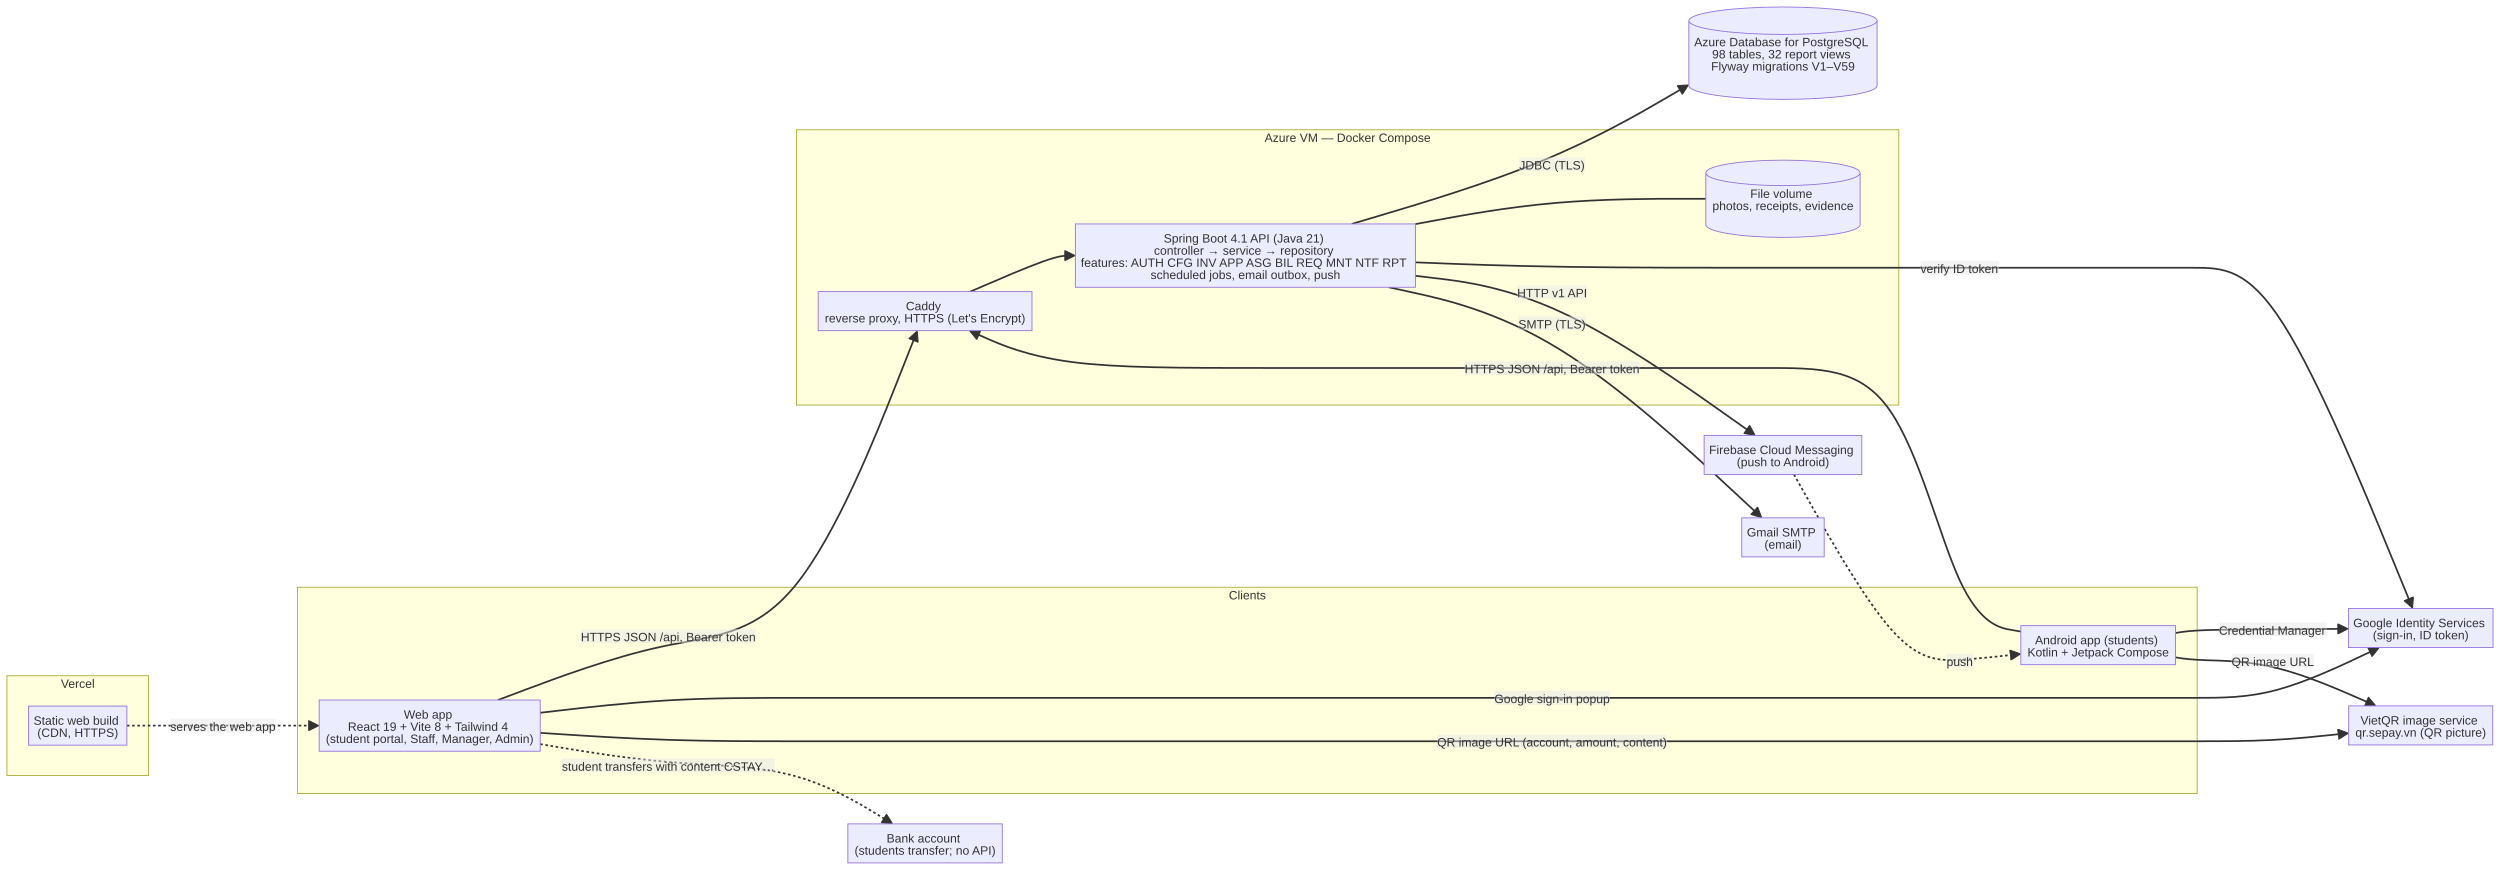
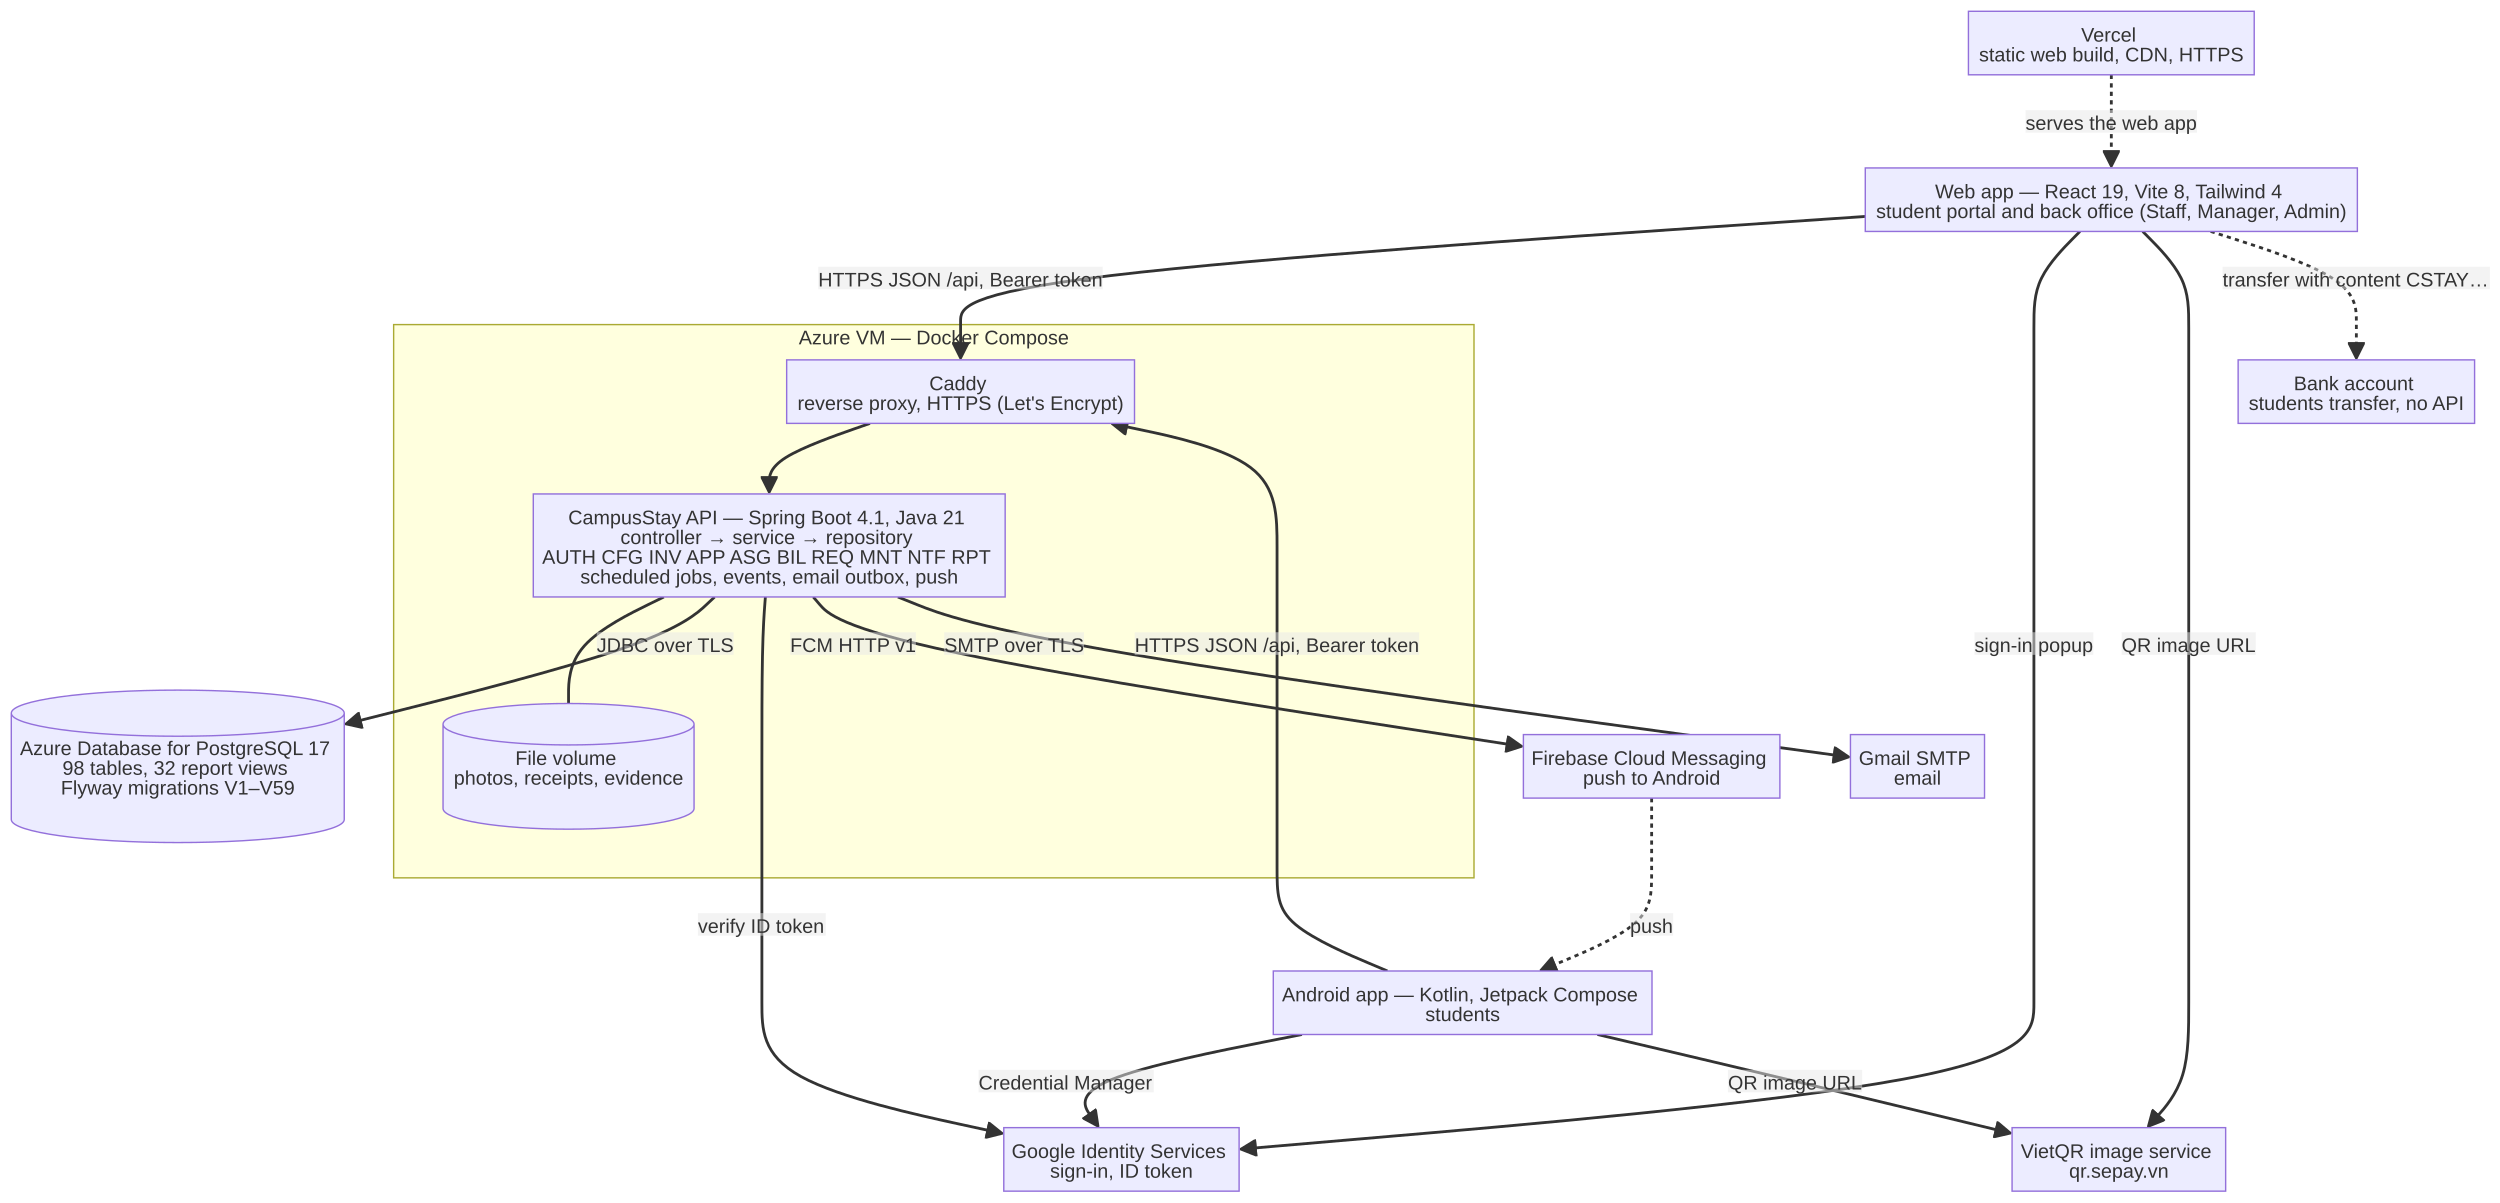
- <svg xmlns="http://www.w3.org/2000/svg" id="dgbvxiis1beo" width="2881.578" height="1002.633" viewBox="-8 -8 2881.578 1002.633" role="graphics-document document" aria-roledescription="flowchart-v2">
-   <style>#dgbvxiis1beo{font-family:Arial;font-size:14px;fill:#333;}#dgbvxiis1beo .error-icon{fill:#552222;}#dgbvxiis1beo .error-text{fill:#552222;stroke:#552222;}#dgbvxiis1beo .edge-thickness-normal{stroke-width:2px;}#dgbvxiis1beo .edge-thickness-thick{stroke-width:3.5px;}#dgbvxiis1beo .edge-pattern-solid{stroke-dasharray:0;}#dgbvxiis1beo .edge-pattern-dashed{stroke-dasharray:3;}#dgbvxiis1beo .edge-pattern-dotted{stroke-dasharray:2;}#dgbvxiis1beo .marker{fill:#333333;stroke:#333333;}#dgbvxiis1beo .marker.cross{stroke:#333333;}#dgbvxiis1beo svg{font-family:Arial;font-size:14px;}#dgbvxiis1beo .label{font-family:Arial;color:#333;}#dgbvxiis1beo .cluster-label text{fill:#333;}#dgbvxiis1beo .cluster-label span,#dgbvxiis1beo p{color:#333;}#dgbvxiis1beo .label text,#dgbvxiis1beo span,#dgbvxiis1beo p{fill:#333;color:#333;}#dgbvxiis1beo .node rect,#dgbvxiis1beo .node circle,#dgbvxiis1beo .node ellipse,#dgbvxiis1beo .node polygon,#dgbvxiis1beo .node path{fill:#ECECFF;stroke:#9370DB;stroke-width:1px;}#dgbvxiis1beo .flowchart-label text{text-anchor:middle;}#dgbvxiis1beo .node .katex path{fill:#000;stroke:#000;stroke-width:1px;}#dgbvxiis1beo .node .label{text-align:center;}#dgbvxiis1beo .node.clickable{cursor:pointer;}#dgbvxiis1beo .arrowheadPath{fill:#333333;}#dgbvxiis1beo .edgePath .path{stroke:#333333;stroke-width:2.0px;}#dgbvxiis1beo .flowchart-link{stroke:#333333;fill:none;}#dgbvxiis1beo .edgeLabel{background-color:#e8e8e8;text-align:center;}#dgbvxiis1beo .edgeLabel rect{opacity:0.5;background-color:#e8e8e8;fill:#e8e8e8;}#dgbvxiis1beo .labelBkg{background-color:rgba(232, 232, 232, 0.5);}#dgbvxiis1beo .cluster rect{fill:#ffffde;stroke:#aaaa33;stroke-width:1px;}#dgbvxiis1beo .cluster text{fill:#333;}#dgbvxiis1beo .cluster span,#dgbvxiis1beo p{color:#333;}#dgbvxiis1beo div.mermaidTooltip{position:absolute;text-align:center;max-width:200px;padding:2px;font-family:Arial;font-size:12px;background:hsl(80, 100%, 96.275%);border:1px solid #aaaa33;border-radius:2px;pointer-events:none;z-index:100;}#dgbvxiis1beo .flowchartTitleText{text-anchor:middle;font-size:18px;fill:#333;}#dgbvxiis1beo :root{--mermaid-font-family:Arial;}</style>
+ <svg xmlns="http://www.w3.org/2000/svg" id="d7f7d8n44zr3" width="1771.448" height="852.025" viewBox="-8 -8 1771.448 852.025" role="graphics-document document" aria-roledescription="flowchart-v2">
+   <style>#d7f7d8n44zr3{font-family:Arial;font-size:14px;fill:#333;}#d7f7d8n44zr3 .error-icon{fill:#552222;}#d7f7d8n44zr3 .error-text{fill:#552222;stroke:#552222;}#d7f7d8n44zr3 .edge-thickness-normal{stroke-width:2px;}#d7f7d8n44zr3 .edge-thickness-thick{stroke-width:3.5px;}#d7f7d8n44zr3 .edge-pattern-solid{stroke-dasharray:0;}#d7f7d8n44zr3 .edge-pattern-dashed{stroke-dasharray:3;}#d7f7d8n44zr3 .edge-pattern-dotted{stroke-dasharray:2;}#d7f7d8n44zr3 .marker{fill:#333333;stroke:#333333;}#d7f7d8n44zr3 .marker.cross{stroke:#333333;}#d7f7d8n44zr3 svg{font-family:Arial;font-size:14px;}#d7f7d8n44zr3 .label{font-family:Arial;color:#333;}#d7f7d8n44zr3 .cluster-label text{fill:#333;}#d7f7d8n44zr3 .cluster-label span,#d7f7d8n44zr3 p{color:#333;}#d7f7d8n44zr3 .label text,#d7f7d8n44zr3 span,#d7f7d8n44zr3 p{fill:#333;color:#333;}#d7f7d8n44zr3 .node rect,#d7f7d8n44zr3 .node circle,#d7f7d8n44zr3 .node ellipse,#d7f7d8n44zr3 .node polygon,#d7f7d8n44zr3 .node path{fill:#ECECFF;stroke:#9370DB;stroke-width:1px;}#d7f7d8n44zr3 .flowchart-label text{text-anchor:middle;}#d7f7d8n44zr3 .node .katex path{fill:#000;stroke:#000;stroke-width:1px;}#d7f7d8n44zr3 .node .label{text-align:center;}#d7f7d8n44zr3 .node.clickable{cursor:pointer;}#d7f7d8n44zr3 .arrowheadPath{fill:#333333;}#d7f7d8n44zr3 .edgePath .path{stroke:#333333;stroke-width:2.0px;}#d7f7d8n44zr3 .flowchart-link{stroke:#333333;fill:none;}#d7f7d8n44zr3 .edgeLabel{background-color:#e8e8e8;text-align:center;}#d7f7d8n44zr3 .edgeLabel rect{opacity:0.5;background-color:#e8e8e8;fill:#e8e8e8;}#d7f7d8n44zr3 .labelBkg{background-color:rgba(232, 232, 232, 0.5);}#d7f7d8n44zr3 .cluster rect{fill:#ffffde;stroke:#aaaa33;stroke-width:1px;}#d7f7d8n44zr3 .cluster text{fill:#333;}#d7f7d8n44zr3 .cluster span,#d7f7d8n44zr3 p{color:#333;}#d7f7d8n44zr3 div.mermaidTooltip{position:absolute;text-align:center;max-width:200px;padding:2px;font-family:Arial;font-size:12px;background:hsl(80, 100%, 96.275%);border:1px solid #aaaa33;border-radius:2px;pointer-events:none;z-index:100;}#d7f7d8n44zr3 .flowchartTitleText{text-anchor:middle;font-size:18px;fill:#333;}#d7f7d8n44zr3 :root{--mermaid-font-family:Arial;}</style>
  <g>
-     <marker id="dgbvxiis1beo_flowchart-pointEnd" class="marker flowchart" viewBox="0 0 10 10" refX="6" refY="5" markerUnits="userSpaceOnUse" markerWidth="12" markerHeight="12" orient="auto">
+     <marker id="d7f7d8n44zr3_flowchart-pointEnd" class="marker flowchart" viewBox="0 0 10 10" refX="6" refY="5" markerUnits="userSpaceOnUse" markerWidth="12" markerHeight="12" orient="auto">
      <path d="M 0 0 L 10 5 L 0 10 z" class="arrowMarkerPath" style="stroke-width: 1; stroke-dasharray: 1, 0;" />
    </marker>
-     <marker id="dgbvxiis1beo_flowchart-pointStart" class="marker flowchart" viewBox="0 0 10 10" refX="4.5" refY="5" markerUnits="userSpaceOnUse" markerWidth="12" markerHeight="12" orient="auto">
+     <marker id="d7f7d8n44zr3_flowchart-pointStart" class="marker flowchart" viewBox="0 0 10 10" refX="4.5" refY="5" markerUnits="userSpaceOnUse" markerWidth="12" markerHeight="12" orient="auto">
      <path d="M 0 5 L 10 10 L 10 0 z" class="arrowMarkerPath" style="stroke-width: 1; stroke-dasharray: 1, 0;" />
    </marker>
-     <marker id="dgbvxiis1beo_flowchart-circleEnd" class="marker flowchart" viewBox="0 0 10 10" refX="11" refY="5" markerUnits="userSpaceOnUse" markerWidth="11" markerHeight="11" orient="auto">
+     <marker id="d7f7d8n44zr3_flowchart-circleEnd" class="marker flowchart" viewBox="0 0 10 10" refX="11" refY="5" markerUnits="userSpaceOnUse" markerWidth="11" markerHeight="11" orient="auto">
      <circle cx="5" cy="5" r="5" class="arrowMarkerPath" style="stroke-width: 1; stroke-dasharray: 1, 0;" />
    </marker>
-     <marker id="dgbvxiis1beo_flowchart-circleStart" class="marker flowchart" viewBox="0 0 10 10" refX="-1" refY="5" markerUnits="userSpaceOnUse" markerWidth="11" markerHeight="11" orient="auto">
+     <marker id="d7f7d8n44zr3_flowchart-circleStart" class="marker flowchart" viewBox="0 0 10 10" refX="-1" refY="5" markerUnits="userSpaceOnUse" markerWidth="11" markerHeight="11" orient="auto">
      <circle cx="5" cy="5" r="5" class="arrowMarkerPath" style="stroke-width: 1; stroke-dasharray: 1, 0;" />
    </marker>
-     <marker id="dgbvxiis1beo_flowchart-crossEnd" class="marker cross flowchart" viewBox="0 0 11 11" refX="12" refY="5.2" markerUnits="userSpaceOnUse" markerWidth="11" markerHeight="11" orient="auto">
+     <marker id="d7f7d8n44zr3_flowchart-crossEnd" class="marker cross flowchart" viewBox="0 0 11 11" refX="12" refY="5.2" markerUnits="userSpaceOnUse" markerWidth="11" markerHeight="11" orient="auto">
      <path d="M 1,1 l 9,9 M 10,1 l -9,9" class="arrowMarkerPath" style="stroke-width: 2; stroke-dasharray: 1, 0;" />
    </marker>
-     <marker id="dgbvxiis1beo_flowchart-crossStart" class="marker cross flowchart" viewBox="0 0 11 11" refX="-1" refY="5.2" markerUnits="userSpaceOnUse" markerWidth="11" markerHeight="11" orient="auto">
+     <marker id="d7f7d8n44zr3_flowchart-crossStart" class="marker cross flowchart" viewBox="0 0 11 11" refX="-1" refY="5.2" markerUnits="userSpaceOnUse" markerWidth="11" markerHeight="11" orient="auto">
      <path d="M 1,1 l 9,9 M 10,1 l -9,9" class="arrowMarkerPath" style="stroke-width: 2; stroke-dasharray: 1, 0;" />
    </marker>
    <g class="root">
      <g class="clusters">
        <g class="cluster default flowchart-label" id="VM">
-           <rect style="" rx="0" ry="0" x="910.03" y="141.587" width="1270.568" height="317.296" />
-           <g class="cluster-label" transform="translate(1545.314, 141.5865)">
+           <rect style="" rx="0" ry="0" x="270.928" y="222" width="765.518" height="392.025" />
+           <g class="cluster-label" transform="translate(653.6868, 222)">
            <text style="">
              <tspan xml:space="preserve" dy="1em" x="0" class="row">Azure VM — Docker Compose</tspan>
            </text>
          </g>
        </g>
-         <g class="cluster default flowchart-label" id="Vercel">
-           <rect style="" rx="0" ry="0" x="0" y="770.882" width="163.269" height="115" />
-           <g class="cluster-label" transform="translate(81.63428, 770.8825)">
-             <text style="">
-               <tspan xml:space="preserve" dy="1em" x="0" class="row">Vercel</tspan>
-             </text>
-           </g>
-         </g>
-         <g class="cluster default flowchart-label" id="Clients">
-           <rect style="" rx="0" ry="0" x="334.889" y="668.882" width="2189.644" height="237.75" />
-           <g class="cluster-label" transform="translate(1429.71, 668.8825)">
-             <text style="">
-               <tspan xml:space="preserve" dy="1em" x="0" class="row">Clients</tspan>
-             </text>
-           </g>
-         </g>
      </g>
      <g class="edgePaths">
-         <path d="M565.855,798.882L598.603,786.589C631.351,774.295,696.847,749.708,754.209,737.415C811.572,725.121,860.801,725.121,908.312,667.278C955.824,609.434,1001.617,493.747,1024.514,435.904L1047.411,378.06" id="L-web-caddy-0" class=" edge-thickness-normal edge-pattern-solid flowchart-link LS-web LE-caddy" style="fill:none;" marker-end="url(#dgbvxiis1beo_flowchart-pointEnd)" />
-         <path d="M2321.288,719.984L2309.564,717.925C2297.84,715.867,2274.392,711.75,2250.943,661.108C2227.495,610.466,2204.047,513.299,2170.074,464.716C2136.101,416.132,2091.604,416.132,2025.009,416.132C1958.415,416.132,1869.723,416.132,1766.452,416.132C1663.181,416.132,1545.329,416.132,1449.575,416.132C1353.82,416.132,1280.163,416.132,1227.922,409.323C1175.682,402.513,1144.859,388.894,1129.448,382.084L1114.037,375.275" id="L-android-caddy-0" class=" edge-thickness-normal edge-pattern-solid flowchart-link LS-android LE-caddy" style="fill:none;" marker-end="url(#dgbvxiis1beo_flowchart-pointEnd)" />
-         <path d="M138.269,828.382L142.435,828.382C146.602,828.382,154.935,828.382,173.404,828.382C191.872,828.382,220.475,828.382,249.079,828.382C277.682,828.382,306.285,828.382,323.87,828.382C341.455,828.382,348.022,828.382,351.305,828.382L354.589,828.382" id="L-static-web-0" class=" edge-thickness-normal edge-pattern-dotted flowchart-link LS-static LE-web" style="fill:none;stroke-width:2px;stroke-dasharray:3;" marker-end="url(#dgbvxiis1beo_flowchart-pointEnd)" />
-         <path d="M1110.364,328.132L1126.387,321.212C1142.411,314.291,1174.458,300.451,1193.765,293.53C1213.072,286.61,1219.638,286.61,1222.922,286.61L1226.205,286.61" id="L-caddy-api-0" class=" edge-thickness-normal edge-pattern-solid flowchart-link LS-caddy LE-api" style="fill:none;" marker-end="url(#dgbvxiis1beo_flowchart-pointEnd)" />
-         <path d="M1550.075,250.11L1588.568,238.649C1627.061,227.189,1704.046,204.269,1768.039,177.969C1832.032,151.669,1883.032,121.99,1908.532,107.151L1934.032,92.312" id="L-api-db-0" class=" edge-thickness-normal edge-pattern-solid flowchart-link LS-api LE-db" style="fill:none;" marker-end="url(#dgbvxiis1beo_flowchart-pointEnd)" />
-         <path d="M1623.451,250.303L1649.715,245.438C1675.978,240.572,1728.505,230.841,1784.292,225.975C1840.079,221.11,1899.125,221.11,1928.649,221.11L1958.172,221.11" id="L-api-files-0" class=" edge-thickness-normal edge-pattern-solid flowchart-link LS-api LE-files" style="fill:none;" />
-         <path d="M614.655,813.564L639.27,810.7C663.884,807.837,713.114,802.109,762.343,799.246C811.572,796.382,860.801,796.382,910.122,796.382C959.443,796.382,1008.855,796.382,1058.268,796.382C1107.68,796.382,1157.092,796.382,1218.628,796.382C1280.163,796.382,1353.82,796.382,1449.575,796.382C1545.329,796.382,1663.181,796.382,1766.452,796.382C1869.723,796.382,1958.415,796.382,2025.009,796.382C2091.604,796.382,2136.101,796.382,2170.074,796.382C2204.047,796.382,2227.495,796.382,2265.797,796.382C2304.099,796.382,2357.255,796.382,2402.853,796.382C2448.451,796.382,2486.492,796.382,2520.037,796.382C2553.582,796.382,2582.631,796.382,2616.834,787.093C2651.036,777.803,2690.392,759.224,2710.071,749.935L2729.749,740.645" id="L-web-google-0" class=" edge-thickness-normal edge-pattern-solid flowchart-link LS-web LE-google" style="fill:none;" marker-end="url(#dgbvxiis1beo_flowchart-pointEnd)" />
-         <path d="M2499.532,721.576L2503.699,720.918C2507.866,720.261,2516.199,718.947,2534.89,718.29C2553.582,717.632,2582.631,717.632,2610.797,717.492C2638.963,717.352,2666.246,717.073,2679.887,716.933L2693.528,716.793" id="L-android-google-0" class=" edge-thickness-normal edge-pattern-solid flowchart-link LS-android LE-google" style="fill:none;" marker-end="url(#dgbvxiis1beo_flowchart-pointEnd)" />
-         <path d="M1623.451,294.382L1649.715,295.424C1675.978,296.466,1728.505,298.549,1799.114,299.591C1869.723,300.632,1958.415,300.632,2025.009,300.632C2091.604,300.632,2136.101,300.632,2170.074,300.632C2204.047,300.632,2227.495,300.632,2265.797,300.632C2304.099,300.632,2357.255,300.632,2402.853,300.632C2448.451,300.632,2486.492,300.632,2520.037,300.632C2553.582,300.632,2582.631,300.632,2623.701,365.274C2664.77,429.915,2717.86,559.197,2744.405,623.839L2770.95,688.48" id="L-api-google-0" class=" edge-thickness-normal edge-pattern-solid flowchart-link LS-api LE-google" style="fill:none;" marker-end="url(#dgbvxiis1beo_flowchart-pointEnd)" />
-         <path d="M1623.451,309.903L1649.715,313.024C1675.978,316.146,1728.505,322.389,1793.078,352.543C1857.651,382.697,1934.27,436.762,1972.58,463.794L2010.889,490.827" id="L-api-fcm-0" class=" edge-thickness-normal edge-pattern-solid flowchart-link LS-api LE-fcm" style="fill:none;" marker-end="url(#dgbvxiis1beo_flowchart-pointEnd)" />
-         <path d="M2059.766,538.882L2079.905,574.674C2100.044,610.466,2140.321,682.049,2172.184,717.841C2204.047,753.632,2227.495,753.632,2250.066,752.408C2272.636,751.184,2294.329,748.735,2305.175,747.511L2316.022,746.287" id="L-fcm-android-0" class=" edge-thickness-normal edge-pattern-dotted flowchart-link LS-fcm LE-android" style="fill:none;stroke-width:2px;stroke-dasharray:3;" marker-end="url(#dgbvxiis1beo_flowchart-pointEnd)" />
-         <path d="M1592.875,323.11L1624.234,330.03C1655.594,336.951,1718.313,350.791,1789.327,394.486C1860.341,438.181,1939.649,511.73,1979.304,548.504L2018.958,585.279" id="L-api-smtp-0" class=" edge-thickness-normal edge-pattern-solid flowchart-link LS-api LE-smtp" style="fill:none;" marker-end="url(#dgbvxiis1beo_flowchart-pointEnd)" />
-         <path d="M614.655,836.718L639.27,838.329C663.884,839.94,713.114,843.161,762.343,844.772C811.572,846.382,860.801,846.382,910.122,846.382C959.443,846.382,1008.855,846.382,1058.268,846.382C1107.68,846.382,1157.092,846.382,1218.628,846.382C1280.163,846.382,1353.82,846.382,1449.575,846.382C1545.329,846.382,1663.181,846.382,1766.452,846.382C1869.723,846.382,1958.415,846.382,2025.009,846.382C2091.604,846.382,2136.101,846.382,2170.074,846.382C2204.047,846.382,2227.495,846.382,2265.797,846.382C2304.099,846.382,2357.255,846.382,2402.853,846.382C2448.451,846.382,2486.492,846.382,2520.037,846.382C2553.582,846.382,2582.631,846.382,2610.862,844.916C2639.094,843.449,2666.508,840.515,2680.215,839.048L2693.922,837.581" id="L-web-qr-0" class=" edge-thickness-normal edge-pattern-solid flowchart-link LS-web LE-qr" style="fill:none;" marker-end="url(#dgbvxiis1beo_flowchart-pointEnd)" />
-         <path d="M2499.532,749.689L2503.699,750.347C2507.866,751.004,2516.199,752.318,2534.89,752.975C2553.582,753.632,2582.631,753.632,2616.183,761.946C2649.736,770.259,2687.791,786.885,2706.819,795.198L2725.846,803.511" id="L-android-qr-0" class=" edge-thickness-normal edge-pattern-solid flowchart-link LS-android LE-qr" style="fill:none;" marker-end="url(#dgbvxiis1beo_flowchart-pointEnd)" />
-         <path d="M614.655,849.685L639.27,853.801C663.884,857.917,713.114,866.15,762.343,870.266C811.572,874.382,860.801,874.382,903.173,885.133C945.544,895.884,981.058,917.386,998.814,928.137L1016.571,938.888" id="L-web-bank-0" class=" edge-thickness-normal edge-pattern-dotted flowchart-link LS-web LE-bank" style="fill:none;stroke-width:2px;stroke-dasharray:3;" marker-end="url(#dgbvxiis1beo_flowchart-pointEnd)" />
+         <path d="M1488.042,45L1488.042,50.5C1488.042,56,1488.042,67,1488.042,77.117C1488.042,87.233,1488.042,96.467,1488.042,101.083L1488.042,105.7" id="L-vercel-web-0" class=" edge-thickness-normal edge-pattern-dotted flowchart-link LS-vercel LE-web" style="fill:none;stroke-width:2px;stroke-dasharray:3;" marker-end="url(#d7f7d8n44zr3_flowchart-pointEnd)" />
+         <path d="M1313.699,145.367L1206.857,152.639C1100.016,159.911,886.333,174.456,779.492,187.228C672.65,200,672.65,211,672.65,219.783C672.65,228.567,672.65,235.133,672.65,238.417L672.65,241.7" id="L-web-caddy-0" class=" edge-thickness-normal edge-pattern-solid flowchart-link LS-web LE-caddy" style="fill:none;" marker-end="url(#d7f7d8n44zr3_flowchart-pointEnd)" />
+         <path d="M975.087,680.025L962.055,674.525C949.023,669.025,922.959,658.025,909.927,647.025C896.895,636.025,896.895,625.025,896.895,606.356C896.895,587.688,896.895,561.35,896.895,533.679C896.895,506.008,896.895,477.004,896.895,450.919C896.895,424.833,896.895,401.667,896.895,379.833C896.895,358,896.895,337.5,878.088,323.266C859.282,309.033,821.669,301.066,802.863,297.082L784.056,293.098" id="L-android-caddy-0" class=" edge-thickness-normal edge-pattern-solid flowchart-link LS-android LE-caddy" style="fill:none;" marker-end="url(#d7f7d8n44zr3_flowchart-pointEnd)" />
+         <path d="M608.421,292L596.527,296.167C584.633,300.333,560.844,308.667,548.95,316.117C537.055,323.567,537.055,330.133,537.055,333.417L537.055,336.7" id="L-caddy-api-0" class=" edge-thickness-normal edge-pattern-solid flowchart-link LS-caddy LE-api" style="fill:none;" marker-end="url(#d7f7d8n44zr3_flowchart-pointEnd)" />
+         <path d="M462.378,415L451.125,420.5C439.873,426,417.367,437,406.115,449.582C394.862,462.163,394.862,476.326,394.862,483.408L394.862,490.49" id="L-api-files-0" class=" edge-thickness-normal edge-pattern-solid flowchart-link LS-api LE-files" style="fill:none;" />
+         <path d="M498.353,415L492.521,420.5C486.689,426,475.026,437,432.145,451.833C389.264,466.667,315.165,485.334,278.116,494.667L241.067,504" id="L-api-db-0" class=" edge-thickness-normal edge-pattern-solid flowchart-link LS-api LE-db" style="fill:none;" marker-end="url(#d7f7d8n44zr3_flowchart-pointEnd)" />
+         <path d="M534.328,415L533.917,420.5C533.506,426,532.684,437,532.273,457.002C531.862,477.004,531.862,506.008,531.862,533.679C531.862,561.35,531.862,587.688,531.862,606.356C531.862,625.025,531.862,636.025,531.862,650.775C531.862,665.525,531.862,684.025,531.862,702.525C531.862,721.025,531.862,739.525,559.564,754.81C587.267,770.095,642.672,782.165,670.374,788.199L698.077,794.234" id="L-api-google-0" class=" edge-thickness-normal edge-pattern-solid flowchart-link LS-api LE-google" style="fill:none;" marker-end="url(#d7f7d8n44zr3_flowchart-pointEnd)" />
+         <path d="M568.255,415L572.957,420.5C577.658,426,587.061,437,670.053,454.539C753.045,472.078,909.626,496.156,987.917,508.195L1066.207,520.234" id="L-api-fcm-0" class=" edge-thickness-normal edge-pattern-solid flowchart-link LS-api LE-fcm" style="fill:none;" marker-end="url(#d7f7d8n44zr3_flowchart-pointEnd)" />
+         <path d="M628.2,415L641.934,420.5C655.668,426,683.136,437,794.759,455.807C906.382,474.614,1102.16,501.228,1200.049,514.535L1297.938,527.842" id="L-api-smtp-0" class=" edge-thickness-normal edge-pattern-solid flowchart-link LS-api LE-smtp" style="fill:none;" marker-end="url(#d7f7d8n44zr3_flowchart-pointEnd)" />
+         <path d="M1465.804,156L1460.369,161.5C1454.933,167,1444.061,178,1438.626,189C1433.19,200,1433.19,211,1433.19,224.417C1433.19,237.833,1433.19,253.667,1433.19,269.5C1433.19,285.333,1433.19,301.167,1433.19,319.333C1433.19,337.5,1433.19,358,1433.19,379.833C1433.19,401.667,1433.19,424.833,1433.19,450.919C1433.19,477.004,1433.19,506.008,1433.19,533.679C1433.19,561.35,1433.19,587.688,1433.19,606.356C1433.19,625.025,1433.19,636.025,1433.19,650.775C1433.19,665.525,1433.19,684.025,1433.19,702.525C1433.19,721.025,1433.19,739.525,1340.206,756.757C1247.222,773.989,1061.254,789.952,968.27,797.934L875.286,805.915" id="L-web-google-0" class=" edge-thickness-normal edge-pattern-solid flowchart-link LS-web LE-google" style="fill:none;" marker-end="url(#d7f7d8n44zr3_flowchart-pointEnd)" />
+         <path d="M914.525,725.025L886.689,730.525C858.853,736.025,803.181,747.025,778.713,757.303C754.245,767.581,760.981,777.137,764.349,781.915L767.717,786.693" id="L-android-google-0" class=" edge-thickness-normal edge-pattern-solid flowchart-link LS-android LE-google" style="fill:none;" marker-end="url(#d7f7d8n44zr3_flowchart-pointEnd)" />
+         <path d="M1162.318,557.513L1162.318,566.931C1162.318,576.35,1162.318,595.188,1162.318,610.106C1162.318,625.025,1162.318,636.025,1149.863,646.687C1137.408,657.349,1112.497,667.673,1100.042,672.834L1087.587,677.996" id="L-fcm-android-0" class=" edge-thickness-normal edge-pattern-dotted flowchart-link LS-fcm LE-android" style="fill:none;stroke-width:2px;stroke-dasharray:3;" marker-end="url(#d7f7d8n44zr3_flowchart-pointEnd)" />
+         <path d="M1510.279,156L1515.714,161.5C1521.15,167,1532.022,178,1537.457,189C1542.893,200,1542.893,211,1542.893,224.417C1542.893,237.833,1542.893,253.667,1542.893,269.5C1542.893,285.333,1542.893,301.167,1542.893,319.333C1542.893,337.5,1542.893,358,1542.893,379.833C1542.893,401.667,1542.893,424.833,1542.893,450.919C1542.893,477.004,1542.893,506.008,1542.893,533.679C1542.893,561.35,1542.893,587.688,1542.893,606.356C1542.893,625.025,1542.893,636.025,1542.893,650.775C1542.893,665.525,1542.893,684.025,1542.893,702.525C1542.893,721.025,1542.893,739.525,1538.574,753.616C1534.256,767.707,1525.618,777.389,1521.3,782.23L1516.981,787.07" id="L-web-qr-0" class=" edge-thickness-normal edge-pattern-solid flowchart-link LS-web LE-qr" style="fill:none;" marker-end="url(#d7f7d8n44zr3_flowchart-pointEnd)" />
+         <path d="M1123.902,725.025L1147.247,730.525C1170.591,736.025,1217.281,747.025,1265.391,758.516C1313.5,770.008,1363.03,781.99,1387.794,787.981L1412.559,793.972" id="L-android-qr-0" class=" edge-thickness-normal edge-pattern-solid flowchart-link LS-android LE-qr" style="fill:none;" marker-end="url(#d7f7d8n44zr3_flowchart-pointEnd)" />
+         <path d="M1558.43,156L1575.636,161.5C1592.842,167,1627.254,178,1644.46,189C1661.667,200,1661.667,211,1661.667,219.783C1661.667,228.567,1661.667,235.133,1661.667,238.417L1661.667,241.7" id="L-web-bank-0" class=" edge-thickness-normal edge-pattern-dotted flowchart-link LS-web LE-bank" style="fill:none;stroke-width:2px;stroke-dasharray:3;" marker-end="url(#d7f7d8n44zr3_flowchart-pointEnd)" />
      </g>
      <g class="edgeLabels">
-         <g class="edgeLabel" transform="translate(762.3428, 725.121)">
-           <g class="label" transform="translate(-100.8652, -8)">
-             <rect rx="0" ry="0" width="201.593" height="16" />
-             <text style="">
-               <tspan xml:space="preserve" dy="1em" x="0" class="row">HTTPS JSON /api, Bearer token</tspan>
-             </text>
-           </g>
-         </g>
-         <g class="edgeLabel" transform="translate(1781.032, 416.1325)">
-           <g class="label" transform="translate(-100.8652, -8)">
-             <rect rx="0" ry="0" width="201.593" height="16" />
-             <text style="">
-               <tspan xml:space="preserve" dy="1em" x="0" class="row">HTTPS JSON /api, Bearer token</tspan>
-             </text>
-           </g>
-         </g>
-         <g class="edgeLabel" transform="translate(249.0786, 828.3825)">
+         <g class="edgeLabel" transform="translate(1488.042, 78)">
          <g class="label" transform="translate(-60.81006, -8)">
            <rect rx="0" ry="0" width="121.54" height="16" />
            <text style="">
              <tspan xml:space="preserve" dy="1em" x="0" class="row">serves the web app</tspan>
+             </text>
+           </g>
+         </g>
+         <g class="edgeLabel" transform="translate(672.6504, 189)">
+           <g class="label" transform="translate(-100.8652, -8)">
+             <rect rx="0" ry="0" width="201.594" height="16" />
+             <text style="">
+               <tspan xml:space="preserve" dy="1em" x="0" class="row">HTTPS JSON /api, Bearer token</tspan>
+             </text>
+           </g>
+         </g>
+         <g class="edgeLabel" transform="translate(896.8945, 448)">
+           <g class="label" transform="translate(-100.8652, -8)">
+             <rect rx="0" ry="0" width="201.594" height="16" />
+             <text style="">
+               <tspan xml:space="preserve" dy="1em" x="0" class="row">HTTPS JSON /api, Bearer token</tspan>
            </text>
          </g>
        </g>
        <g class="edgeLabel">
          <g class="label" transform="translate(0, 0)">
            <rect rx="0" ry="0" width="0" height="0" />
            <text style="">
              <tspan xml:space="preserve" dy="1em" x="0" class="row" />
            </text>
          </g>
        </g>
-         <g class="edgeLabel" transform="translate(1781.032, 181.348)">
-           <g class="label" transform="translate(-37.89307, -8)">
-             <rect rx="0" ry="0" width="75.736" height="16" />
-             <text style="">
-               <tspan xml:space="preserve" dy="1em" x="0" class="row">JDBC (TLS)</tspan>
-             </text>
-           </g>
-         </g>
        <g class="edgeLabel">
          <g class="label" transform="translate(0, 0)">
            <rect rx="0" ry="0" width="0" height="0" />
            <text style="">
              <tspan xml:space="preserve" dy="1em" x="0" class="row" />
            </text>
          </g>
        </g>
-         <g class="edgeLabel" transform="translate(1781.032, 796.3825)">
-           <g class="label" transform="translate(-66.65479, -8)">
-             <rect rx="0" ry="0" width="133.221" height="16" />
-             <text style="">
-               <tspan xml:space="preserve" dy="1em" x="0" class="row">Google sign-in popup</tspan>
-             </text>
-           </g>
-         </g>
-         <g class="edgeLabel" transform="translate(2611.68, 717.6325)">
-           <g class="label" transform="translate(-62.14795, -8)">
-             <rect rx="0" ry="0" width="124.212" height="16" />
-             <text style="">
-               <tspan xml:space="preserve" dy="1em" x="0" class="row">Credential Manager</tspan>
-             </text>
-           </g>
-         </g>
-         <g class="edgeLabel" transform="translate(2250.943, 300.6325)">
+         <g class="edgeLabel" transform="translate(463.3618, 448)">
+           <g class="label" transform="translate(-48.5, -8)">
+             <rect rx="0" ry="0" width="96.939" height="16" />
+             <text style="">
+               <tspan xml:space="preserve" dy="1em" x="0" class="row">JDBC over TLS</tspan>
+             </text>
+           </g>
+         </g>
+         <g class="edgeLabel" transform="translate(531.8618, 647.0253)">
          <g class="label" transform="translate(-45.34473, -8)">
            <rect rx="0" ry="0" width="90.632" height="16" />
            <text style="">
              <tspan xml:space="preserve" dy="1em" x="0" class="row">verify ID token</tspan>
            </text>
          </g>
        </g>
-         <g class="edgeLabel" transform="translate(1781.032, 328.6325)">
-           <g class="label" transform="translate(-40.33594, -8)">
-             <rect rx="0" ry="0" width="80.61" height="16" />
-             <text style="">
-               <tspan xml:space="preserve" dy="1em" x="0" class="row">HTTP v1 API</tspan>
-             </text>
-           </g>
-         </g>
-         <g class="edgeLabel" transform="translate(2250.943, 753.6325)">
+         <g class="edgeLabel" transform="translate(596.4634, 448)">
+           <g class="label" transform="translate(-44.60156, -8)">
+             <rect rx="0" ry="0" width="89.126" height="16" />
+             <text style="">
+               <tspan xml:space="preserve" dy="1em" x="0" class="row">FCM HTTP v1</tspan>
+             </text>
+           </g>
+         </g>
+         <g class="edgeLabel" transform="translate(710.604, 448)">
+           <g class="label" transform="translate(-49.53906, -8)">
+             <rect rx="0" ry="0" width="99.017" height="16" />
+             <text style="">
+               <tspan xml:space="preserve" dy="1em" x="0" class="row">SMTP over TLS</tspan>
+             </text>
+           </g>
+         </g>
+         <g class="edgeLabel" transform="translate(1433.19, 448)">
+           <g class="label" transform="translate(-42.1377, -8)">
+             <rect rx="0" ry="0" width="84.222" height="16" />
+             <text style="">
+               <tspan xml:space="preserve" dy="1em" x="0" class="row">sign-in popup</tspan>
+             </text>
+           </g>
+         </g>
+         <g class="edgeLabel" transform="translate(747.509, 758.0253)">
+           <g class="label" transform="translate(-62.14795, -8)">
+             <rect rx="0" ry="0" width="124.213" height="16" />
+             <text style="">
+               <tspan xml:space="preserve" dy="1em" x="0" class="row">Credential Manager</tspan>
+             </text>
+           </g>
+         </g>
+         <g class="edgeLabel" transform="translate(1162.318, 647.0253)">
          <g class="label" transform="translate(-15.28613, -8)">
            <rect rx="0" ry="0" width="30.556" height="16" />
            <text style="">
              <tspan xml:space="preserve" dy="1em" x="0" class="row">push</tspan>
            </text>
          </g>
        </g>
-         <g class="edgeLabel" transform="translate(1781.032, 364.6325)">
-           <g class="label" transform="translate(-38.93213, -8)">
-             <rect rx="0" ry="0" width="77.813" height="16" />
-             <text style="">
-               <tspan xml:space="preserve" dy="1em" x="0" class="row">SMTP (TLS)</tspan>
-             </text>
-           </g>
-         </g>
-         <g class="edgeLabel" transform="translate(1781.032, 846.3825)">
-           <g class="label" transform="translate(-132.5811, -8)">
-             <rect rx="0" ry="0" width="264.978" height="16" />
-             <text style="">
-               <tspan xml:space="preserve" dy="1em" x="0" class="row">QR image URL (account, amount, content)</tspan>
-             </text>
-           </g>
-         </g>
-         <g class="edgeLabel" transform="translate(2611.68, 753.6325)">
+         <g class="edgeLabel" transform="translate(1542.893, 448)">
          <g class="label" transform="translate(-47.56543, -8)">
-             <rect rx="0" ry="0" width="95.069" height="16" />
+             <rect rx="0" ry="0" width="95.07" height="16" />
            <text style="">
              <tspan xml:space="preserve" dy="1em" x="0" class="row">QR image URL</tspan>
            </text>
          </g>
        </g>
-         <g class="edgeLabel" transform="translate(762.3428, 874.3825)">
-           <g class="label" transform="translate(-122.6875, -8)">
-             <rect rx="0" ry="0" width="245.189" height="16" />
-             <text style="">
-               <tspan xml:space="preserve" dy="1em" x="0" class="row">student transfers with content CSTAY…</tspan>
+         <g class="edgeLabel" transform="translate(1263.971, 758.0253)">
+           <g class="label" transform="translate(-47.56543, -8)">
+             <rect rx="0" ry="0" width="95.07" height="16" />
+             <text style="">
+               <tspan xml:space="preserve" dy="1em" x="0" class="row">QR image URL</tspan>
+             </text>
+           </g>
+         </g>
+         <g class="edgeLabel" transform="translate(1661.667, 189)">
+           <g class="label" transform="translate(-94.78125, -8)">
+             <rect rx="0" ry="0" width="189.424" height="16" />
+             <text style="">
+               <tspan xml:space="preserve" dy="1em" x="0" class="row">transfer with content CSTAY…</tspan>
            </text>
          </g>
        </g>
      </g>
      <g class="nodes">
-         <g class="node default default flowchart-label" id="flowchart-caddy-257" data-node="true" data-id="caddy" transform="translate(1058.268, 350.6325)">
+         <g class="node default default flowchart-label" id="flowchart-caddy-257" data-node="true" data-id="caddy" transform="translate(672.6504, 269.5)">
          <rect class="basic label-container" style="" rx="0" ry="0" x="-123.237" y="-22.5" width="246.475" height="45" />
          <g class="label" style="" transform="translate(0, -15)">
            <rect />
            <text style="">
              <tspan xml:space="preserve" dy="1em" x="0" class="row">Caddy</tspan>
              <tspan xml:space="preserve" dy="1em" x="0" class="row">reverse proxy, HTTPS (Let's Encrypt)</tspan>
            </text>
          </g>
        </g>
-         <g class="node default default flowchart-label" id="flowchart-api-258" data-node="true" data-id="api" transform="translate(1427.478, 286.6095)">
-           <rect class="basic label-container" style="" rx="0" ry="0" x="-195.973" y="-36.5" width="391.946" height="73" />
+         <g class="node default default flowchart-label" id="flowchart-api-258" data-node="true" data-id="api" transform="translate(537.0554, 378.5)">
+           <rect class="basic label-container" style="" rx="0" ry="0" x="-167.177" y="-36.5" width="334.354" height="73" />
          <g class="label" style="" transform="translate(0, -29)">
            <rect />
            <text style="">
-               <tspan xml:space="preserve" dy="1em" x="0" class="row">Spring Boot 4.1 API (Java 21)</tspan>
+               <tspan xml:space="preserve" dy="1em" x="0" class="row">CampusStay API — Spring Boot 4.1, Java 21</tspan>
              <tspan xml:space="preserve" dy="1em" x="0" class="row">controller → service → repository</tspan>
-               <tspan xml:space="preserve" dy="1em" x="0" class="row">features: AUTH CFG INV APP ASG BIL REQ MNT NTF RPT</tspan>
-               <tspan xml:space="preserve" dy="1em" x="0" class="row">scheduled jobs, email outbox, push</tspan>
-             </text>
-           </g>
-         </g>
-         <g class="node default default flowchart-label" id="flowchart-files-259" label-offset-y="14.682" data-node="true" data-id="files" transform="translate(2047.106, 221.1095)">
+               <tspan xml:space="preserve" dy="1em" x="0" class="row">AUTH CFG INV APP ASG BIL REQ MNT NTF RPT</tspan>
+               <tspan xml:space="preserve" dy="1em" x="0" class="row">scheduled jobs, events, email outbox, push</tspan>
+             </text>
+           </g>
+         </g>
+         <g class="node default default flowchart-label" id="flowchart-files-259" label-offset-y="14.682" data-node="true" data-id="files" transform="translate(394.8618, 535.0126)">
          <path style="" d="M 0,14.682 a 88.934,14.682 0,0,0 177.868 0 a 88.934,14.682 0,0,0 -177.868 0 l 0,59.682 a 88.934,14.682 0,0,0 177.868 0 l 0,-59.682" transform="translate(-88.93408,-44.52297)" />
          <g class="label" style="" transform="translate(0, -15)">
            <rect />
            <text style="">
              <tspan xml:space="preserve" dy="1em" x="0" class="row">File volume</tspan>
              <tspan xml:space="preserve" dy="1em" x="0" class="row">photos, receipts, evidence</tspan>
            </text>
          </g>
        </g>
-         <g class="node default default flowchart-label" id="flowchart-static-256" data-node="true" data-id="static" transform="translate(81.63428, 828.3825)">
-           <rect class="basic label-container" style="" rx="0" ry="0" x="-56.634" y="-22.5" width="113.269" height="45" />
-           <g class="label" style="" transform="translate(0, -15)">
-             <rect />
-             <text style="">
-               <tspan xml:space="preserve" dy="1em" x="0" class="row">Static web build</tspan>
-               <tspan xml:space="preserve" dy="1em" x="0" class="row">(CDN, HTTPS)</tspan>
-             </text>
-           </g>
-         </g>
-         <g class="node default default flowchart-label" id="flowchart-web-254" data-node="true" data-id="web" transform="translate(487.272, 828.3825)">
-           <rect class="basic label-container" style="" rx="0" ry="0" x="-127.383" y="-29.5" width="254.767" height="59" />
+         <g class="node default default flowchart-label" id="flowchart-web-254" data-node="true" data-id="web" transform="translate(1488.042, 133.5)">
+           <rect class="basic label-container" style="" rx="0" ry="0" x="-174.343" y="-22.5" width="348.686" height="45" />
+           <g class="label" style="" transform="translate(0, -15)">
+             <rect />
+             <text style="">
+               <tspan xml:space="preserve" dy="1em" x="0" class="row">Web app — React 19, Vite 8, Tailwind 4</tspan>
+               <tspan xml:space="preserve" dy="1em" x="0" class="row">student portal and back office (Staff, Manager, Admin)</tspan>
+             </text>
+           </g>
+         </g>
+         <g class="node default default flowchart-label" id="flowchart-android-255" data-node="true" data-id="android" transform="translate(1028.4, 702.5253)">
+           <rect class="basic label-container" style="" rx="0" ry="0" x="-134.175" y="-22.5" width="268.351" height="45" />
+           <g class="label" style="" transform="translate(0, -15)">
+             <rect />
+             <text style="">
+               <tspan xml:space="preserve" dy="1em" x="0" class="row">Android app — Kotlin, Jetpack Compose</tspan>
+               <tspan xml:space="preserve" dy="1em" x="0" class="row">students</tspan>
+             </text>
+           </g>
+         </g>
+         <g class="node default default flowchart-label" id="flowchart-vercel-256" data-node="true" data-id="vercel" transform="translate(1488.042, 22.5)">
+           <rect class="basic label-container" style="" rx="0" ry="0" x="-101.25" y="-22.5" width="202.5" height="45" />
+           <g class="label" style="" transform="translate(0, -15)">
+             <rect />
+             <text style="">
+               <tspan xml:space="preserve" dy="1em" x="0" class="row">Vercel</tspan>
+               <tspan xml:space="preserve" dy="1em" x="0" class="row">static web build, CDN, HTTPS</tspan>
+             </text>
+           </g>
+         </g>
+         <g class="node default default flowchart-label" id="flowchart-db-260" label-offset-y="16.342" data-node="true" data-id="db" transform="translate(117.9639, 535.0126)">
+           <path style="" d="M 0,16.342 a 117.964,16.342 0,0,0 235.928 0 a 117.964,16.342 0,0,0 -235.928 0 l 0,75.342 a 117.964,16.342 0,0,0 235.928 0 l 0,-75.342" transform="translate(-117.9639,-54.01264)" />
          <g class="label" style="" transform="translate(0, -22)">
            <rect />
            <text style="">
-               <tspan xml:space="preserve" dy="1em" x="0" class="row">Web app</tspan>
-               <tspan xml:space="preserve" dy="1em" x="0" class="row">React 19 + Vite 8 + Tailwind 4</tspan>
-               <tspan xml:space="preserve" dy="1em" x="0" class="row">(student portal, Staff, Manager, Admin)</tspan>
-             </text>
-           </g>
-         </g>
-         <g class="node default default flowchart-label" id="flowchart-android-255" data-node="true" data-id="android" transform="translate(2410.41, 735.6325)">
-           <rect class="basic label-container" style="" rx="0" ry="0" x="-89.122" y="-22.5" width="178.244" height="45" />
-           <g class="label" style="" transform="translate(0, -15)">
-             <rect />
-             <text style="">
-               <tspan xml:space="preserve" dy="1em" x="0" class="row">Android app (students)</tspan>
-               <tspan xml:space="preserve" dy="1em" x="0" class="row">Kotlin + Jetpack Compose</tspan>
-             </text>
-           </g>
-         </g>
-         <g class="node default default flowchart-label" id="flowchart-db-260" label-offset-y="15.862" data-node="true" data-id="db" transform="translate(2047.106, 53.29327)">
-           <path style="" d="M 0,15.862 a 108.493,15.862 0,0,0 216.985 0 a 108.493,15.862 0,0,0 -216.985 0 l 0,74.862 a 108.493,15.862 0,0,0 216.985 0 l 0,-74.862" transform="translate(-108.4927,-53.29327)" />
-           <g class="label" style="" transform="translate(0, -22)">
-             <rect />
-             <text style="">
-               <tspan xml:space="preserve" dy="1em" x="0" class="row">Azure Database for PostgreSQL</tspan>
+               <tspan xml:space="preserve" dy="1em" x="0" class="row">Azure Database for PostgreSQL 17</tspan>
              <tspan xml:space="preserve" dy="1em" x="0" class="row">98 tables, 32 report views</tspan>
              <tspan xml:space="preserve" dy="1em" x="0" class="row">Flyway migrations V1–V59</tspan>
            </text>
          </g>
        </g>
-         <g class="node default default flowchart-label" id="flowchart-google-261" data-node="true" data-id="google" transform="translate(2782.203, 715.8825)">
+         <g class="node default default flowchart-label" id="flowchart-google-261" data-node="true" data-id="google" transform="translate(786.6304, 813.5253)">
          <rect class="basic label-container" style="" rx="0" ry="0" x="-83.375" y="-22.5" width="166.75" height="45" />
          <g class="label" style="" transform="translate(0, -15)">
            <rect />
            <text style="">
              <tspan xml:space="preserve" dy="1em" x="0" class="row">Google Identity Services</tspan>
-               <tspan xml:space="preserve" dy="1em" x="0" class="row">(sign-in, ID token)</tspan>
-             </text>
-           </g>
-         </g>
-         <g class="node default default flowchart-label" id="flowchart-fcm-262" data-node="true" data-id="fcm" transform="translate(2047.106, 516.3825)">
+               <tspan xml:space="preserve" dy="1em" x="0" class="row">sign-in, ID token</tspan>
+             </text>
+           </g>
+         </g>
+         <g class="node default default flowchart-label" id="flowchart-fcm-262" data-node="true" data-id="fcm" transform="translate(1162.318, 535.0126)">
          <rect class="basic label-container" style="" rx="0" ry="0" x="-90.872" y="-22.5" width="181.744" height="45" />
          <g class="label" style="" transform="translate(0, -15)">
            <rect />
            <text style="">
              <tspan xml:space="preserve" dy="1em" x="0" class="row">Firebase Cloud Messaging</tspan>
-               <tspan xml:space="preserve" dy="1em" x="0" class="row">(push to Android)</tspan>
-             </text>
-           </g>
-         </g>
-         <g class="node default default flowchart-label" id="flowchart-smtp-263" data-node="true" data-id="smtp" transform="translate(2047.106, 611.3825)">
+               <tspan xml:space="preserve" dy="1em" x="0" class="row">push to Android</tspan>
+             </text>
+           </g>
+         </g>
+         <g class="node default default flowchart-label" id="flowchart-smtp-263" data-node="true" data-id="smtp" transform="translate(1350.69, 535.0126)">
          <rect class="basic label-container" style="" rx="0" ry="0" x="-47.5" y="-22.5" width="95" height="45" />
          <g class="label" style="" transform="translate(0, -15)">
            <rect />
            <text style="">
              <tspan xml:space="preserve" dy="1em" x="0" class="row">Gmail SMTP</tspan>
-               <tspan xml:space="preserve" dy="1em" x="0" class="row">(email)</tspan>
-             </text>
-           </g>
-         </g>
-         <g class="node default default flowchart-label" id="flowchart-qr-264" data-node="true" data-id="qr" transform="translate(2782.203, 828.1325)">
-           <rect class="basic label-container" style="" rx="0" ry="0" x="-83.011" y="-22.5" width="166.022" height="45" />
+               <tspan xml:space="preserve" dy="1em" x="0" class="row">email</tspan>
+             </text>
+           </g>
+         </g>
+         <g class="node default default flowchart-label" id="flowchart-qr-264" data-node="true" data-id="qr" transform="translate(1493.38, 813.5253)">
+           <rect class="basic label-container" style="" rx="0" ry="0" x="-75.67" y="-22.5" width="151.34" height="45" />
          <g class="label" style="" transform="translate(0, -15)">
            <rect />
            <text style="">
              <tspan xml:space="preserve" dy="1em" x="0" class="row">VietQR image service</tspan>
-               <tspan xml:space="preserve" dy="1em" x="0" class="row">qr.sepay.vn (QR picture)</tspan>
-             </text>
-           </g>
-         </g>
-         <g class="node default default flowchart-label" id="flowchart-bank-265" data-node="true" data-id="bank" transform="translate(1058.268, 964.1325)">
-           <rect class="basic label-container" style="" rx="0" ry="0" x="-88.986" y="-22.5" width="177.972" height="45" />
+               <tspan xml:space="preserve" dy="1em" x="0" class="row">qr.sepay.vn</tspan>
+             </text>
+           </g>
+         </g>
+         <g class="node default default flowchart-label" id="flowchart-bank-265" data-node="true" data-id="bank" transform="translate(1661.667, 269.5)">
+           <rect class="basic label-container" style="" rx="0" ry="0" x="-83.773" y="-22.5" width="167.547" height="45" />
          <g class="label" style="" transform="translate(0, -15)">
            <rect />
            <text style="">
              <tspan xml:space="preserve" dy="1em" x="0" class="row">Bank account</tspan>
-               <tspan xml:space="preserve" dy="1em" x="0" class="row">(students transfer; no API)</tspan>
+               <tspan xml:space="preserve" dy="1em" x="0" class="row">students transfer, no API</tspan>
            </text>
          </g>
        </g>
      </g>
    </g>
  </g>
</svg>
